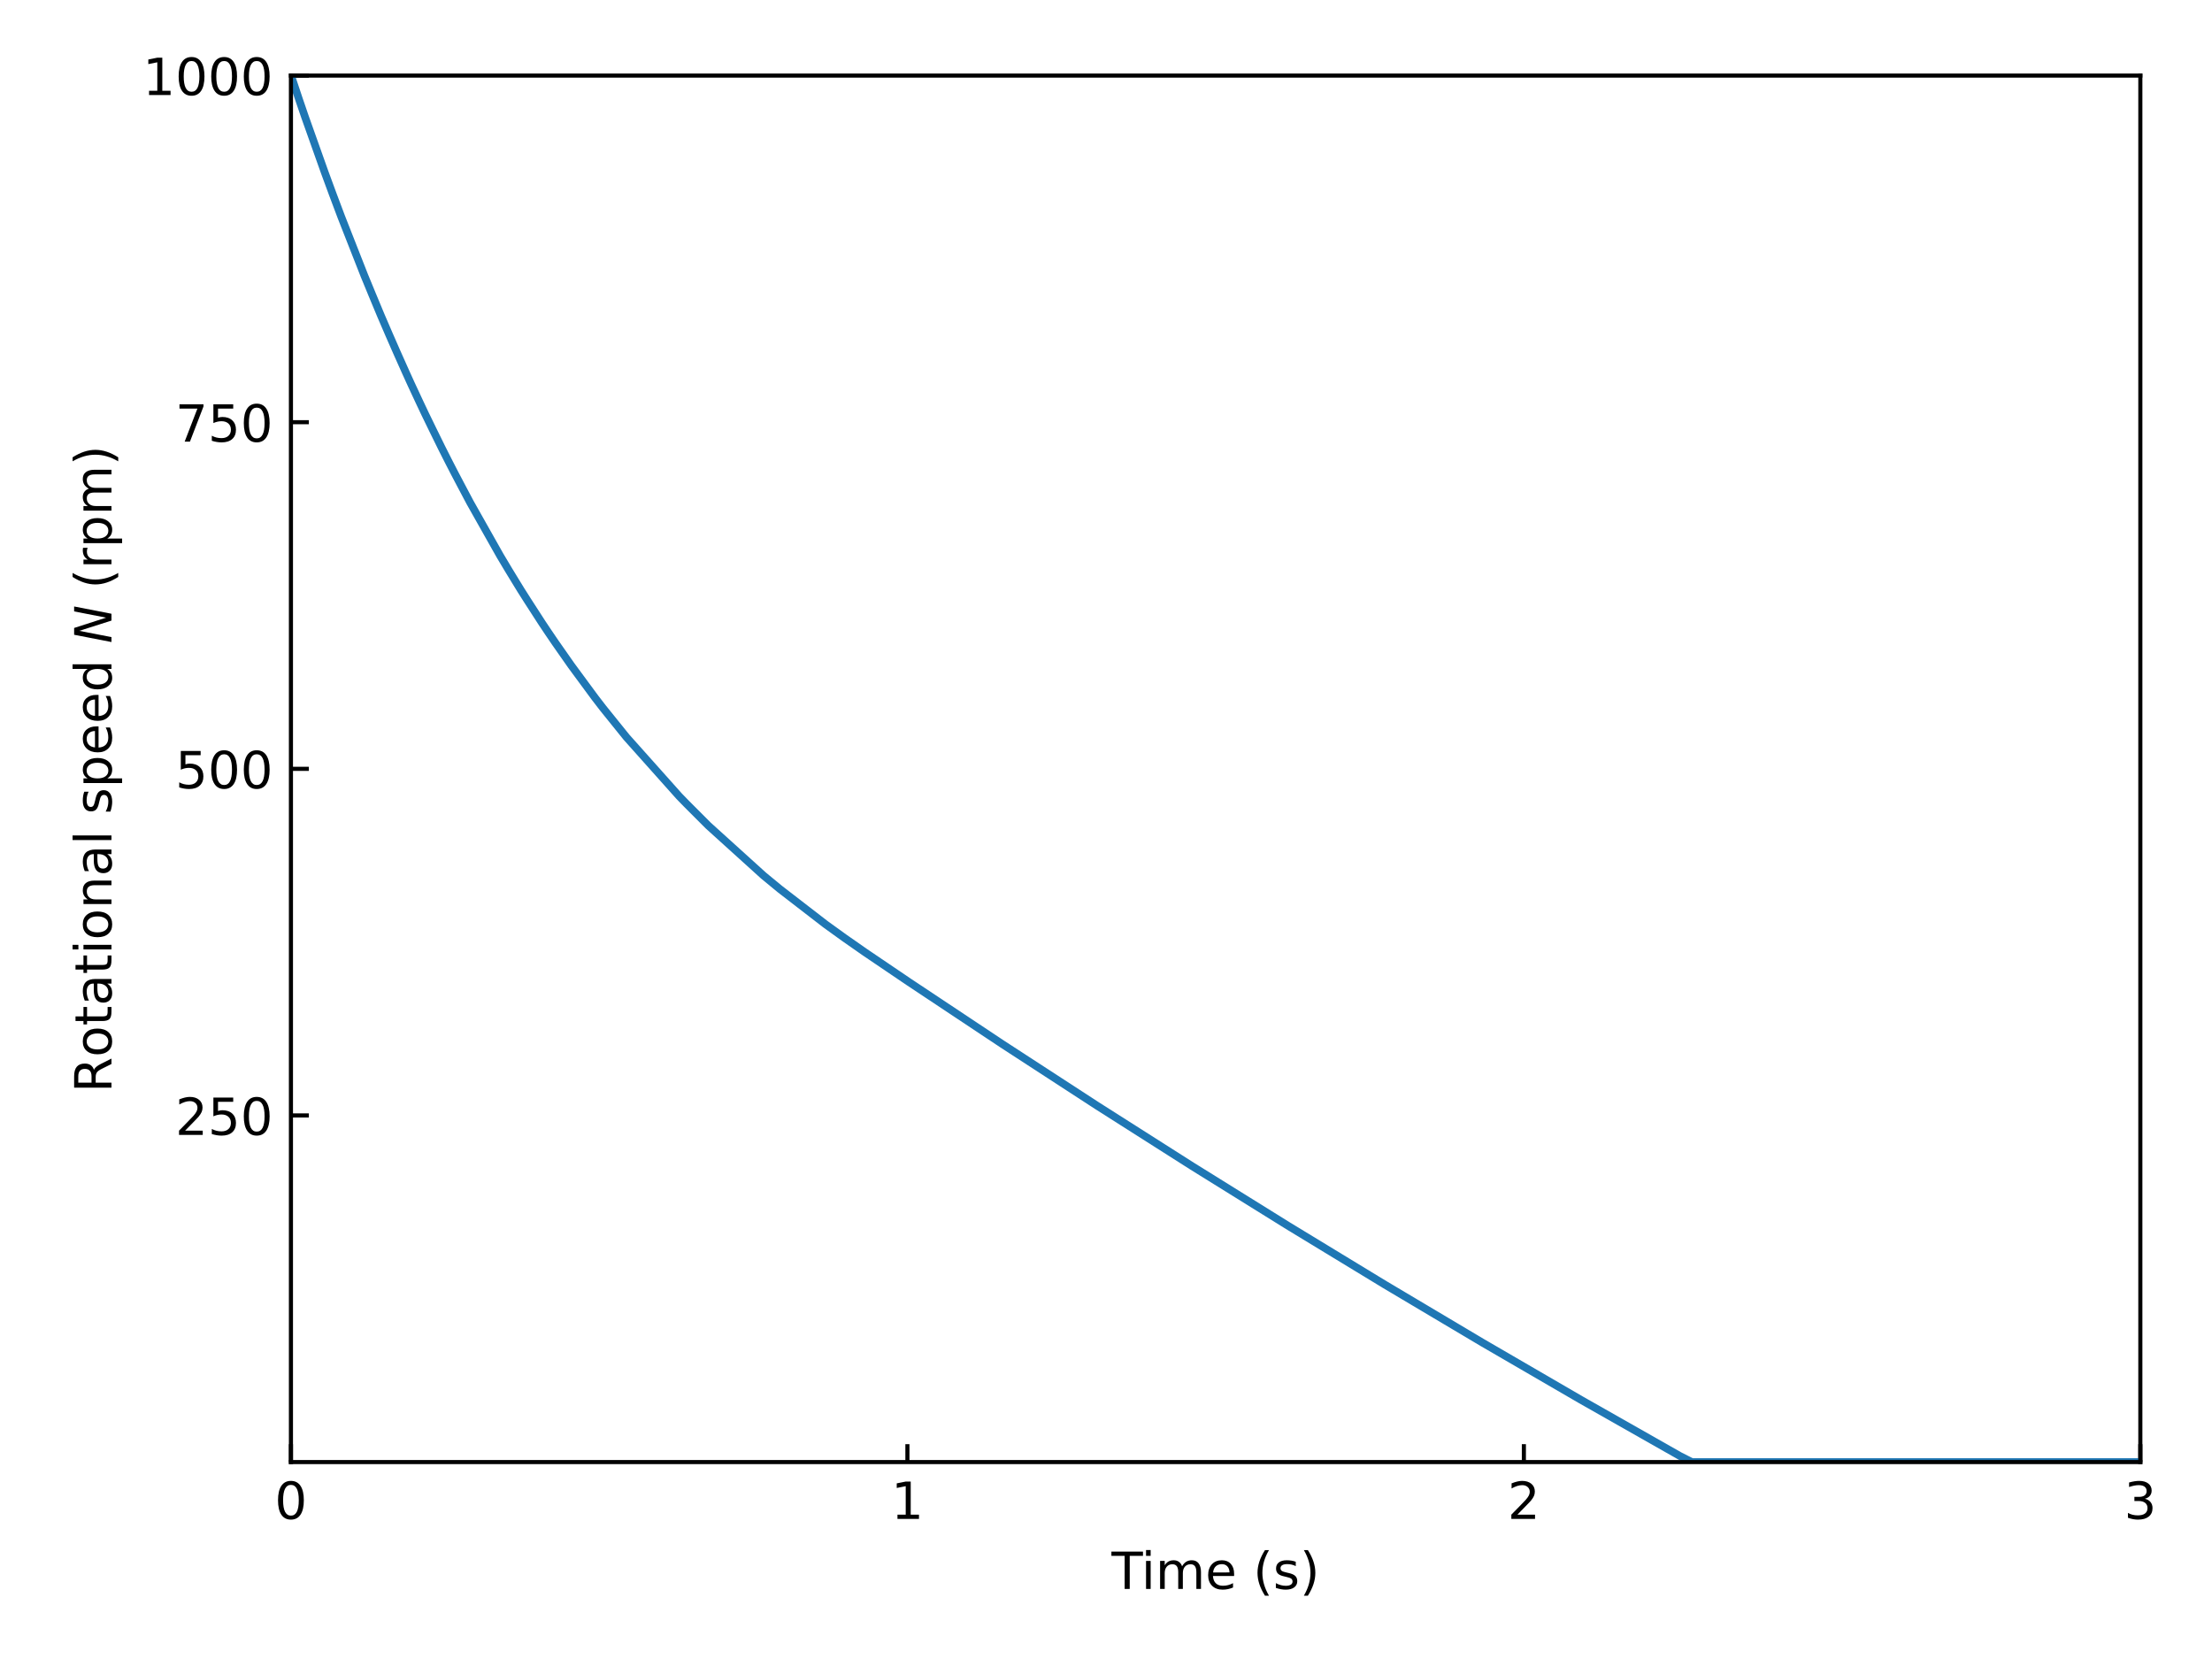
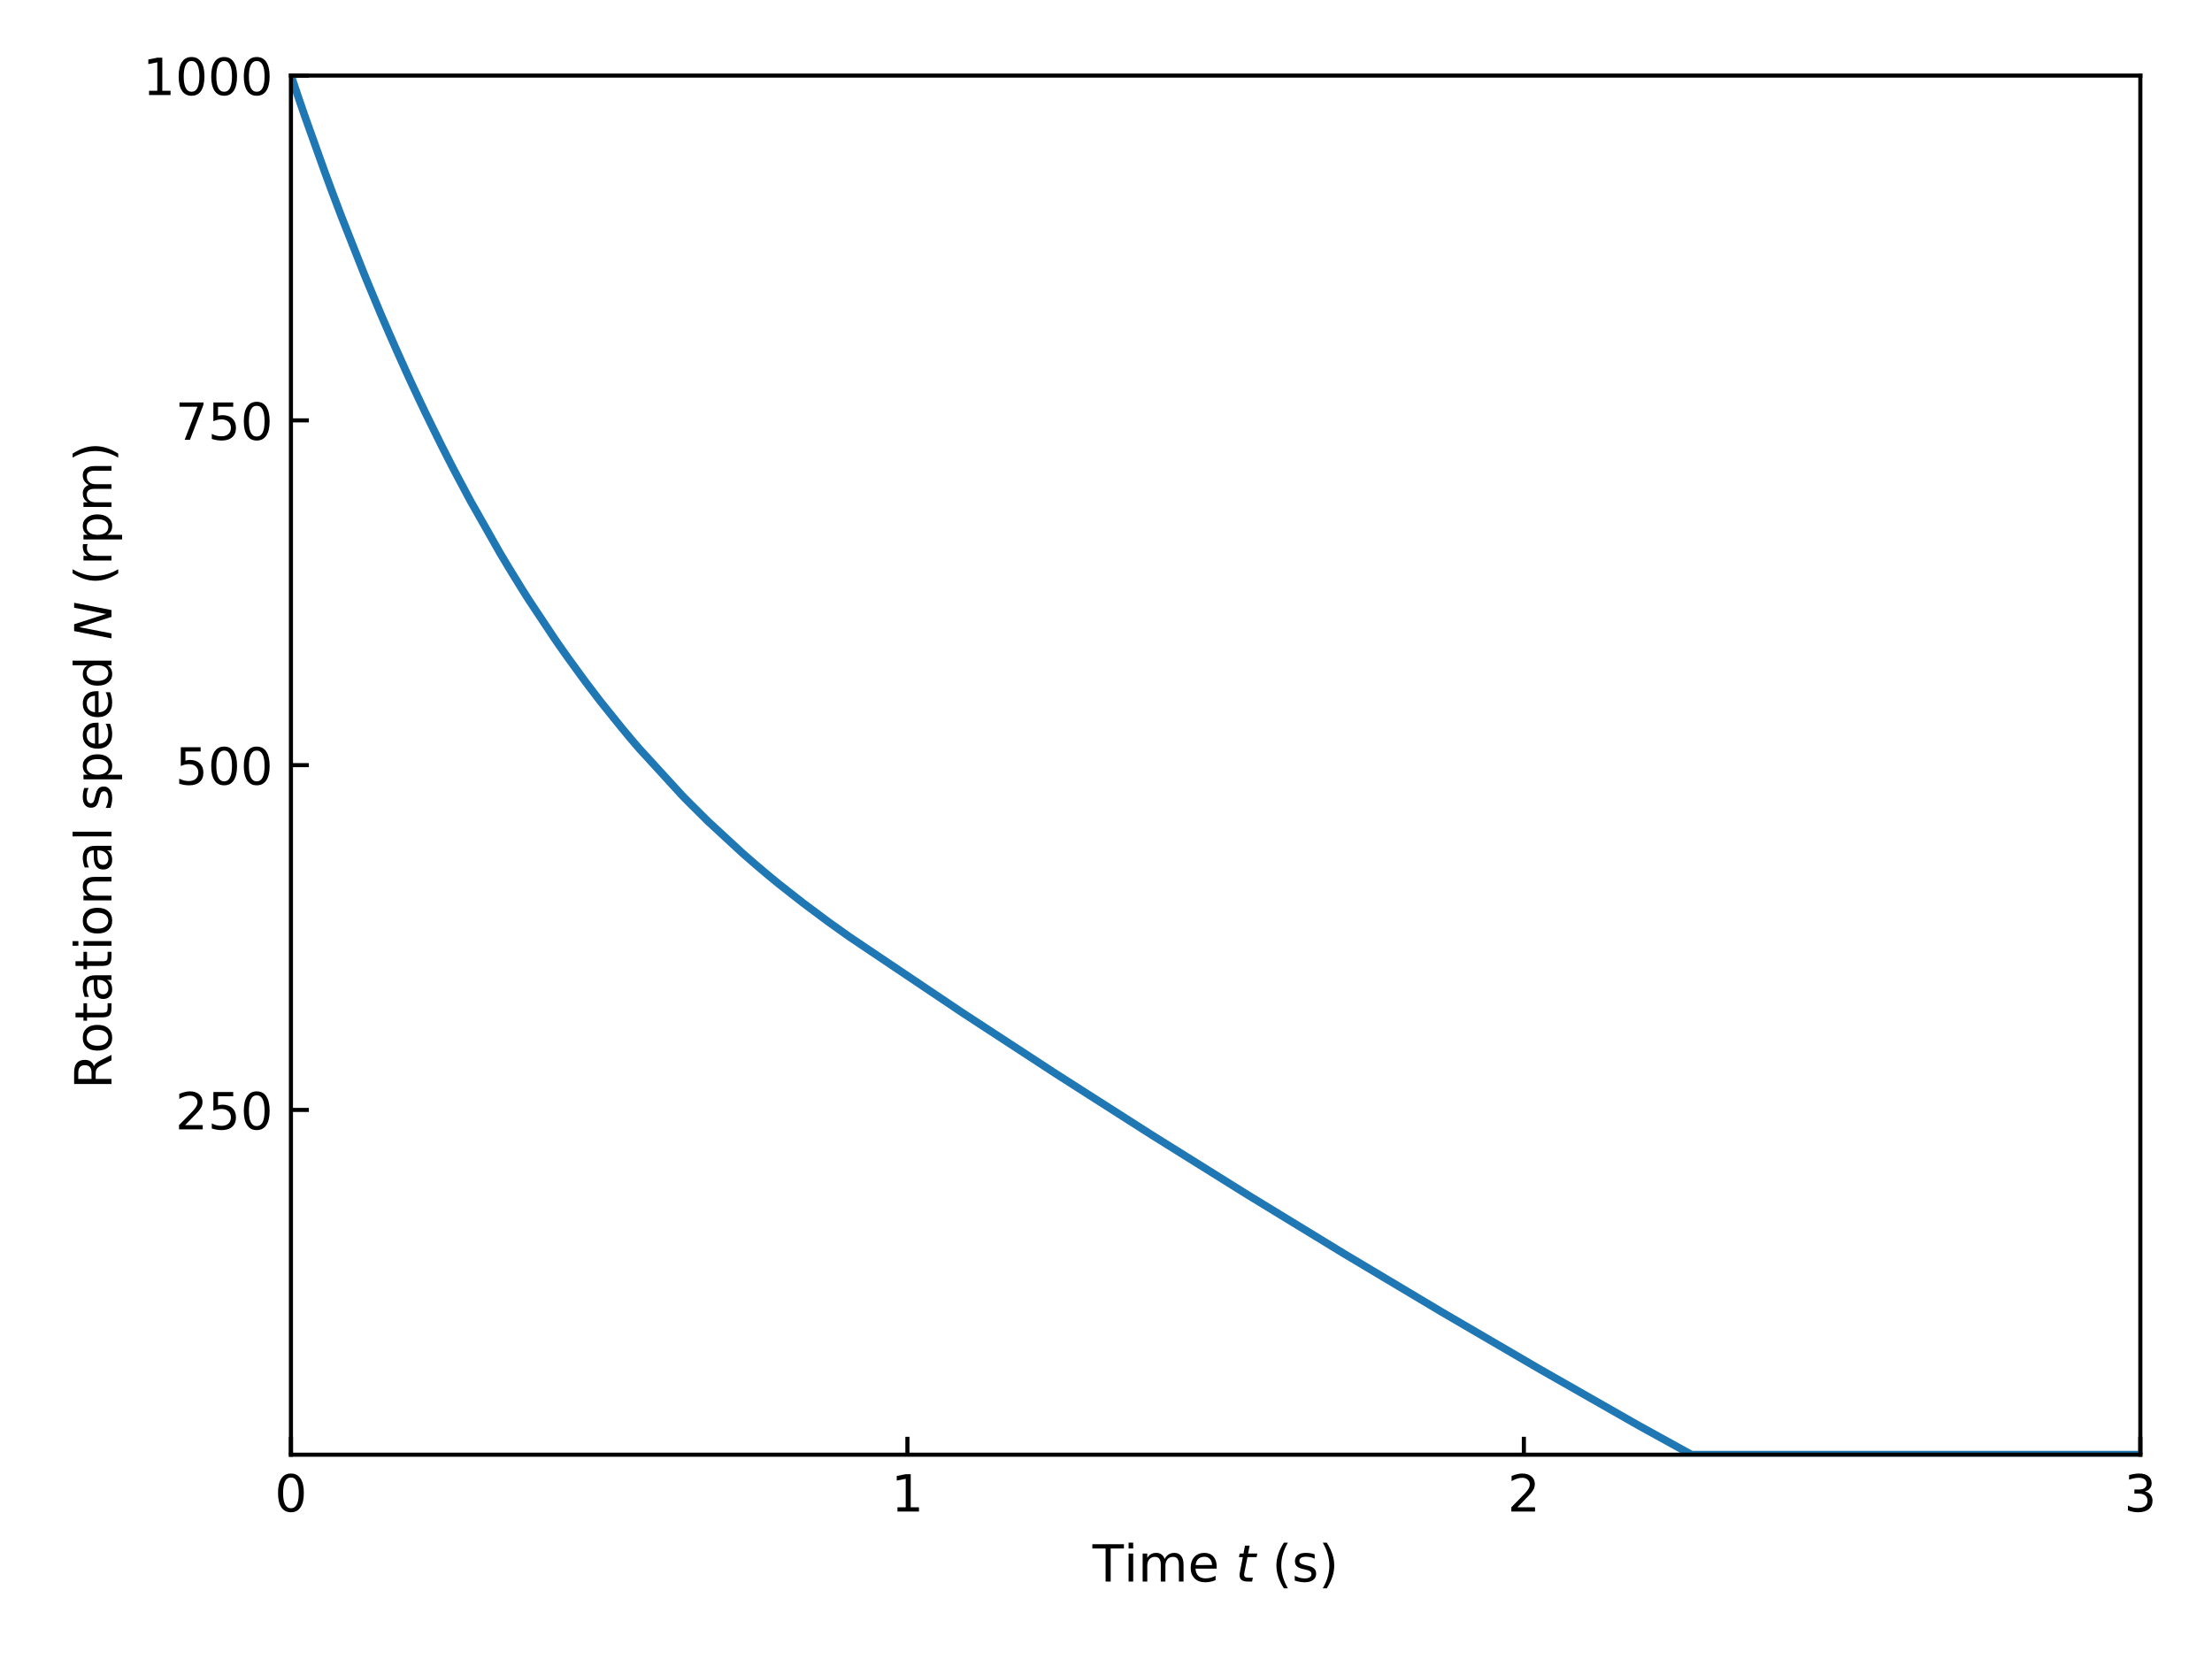
<svg xmlns="http://www.w3.org/2000/svg" xmlns:xlink="http://www.w3.org/1999/xlink" width="432pt" height="324pt" viewBox="0 0 432 324" version="1.1">
  <defs>
    <style type="text/css">*{stroke-linejoin: round; stroke-linecap: butt}</style>
  </defs>
  <g id="figure_1">
    <g id="patch_1">
      <path d="M 0 324  L 432 324  L 432 0  L 0 0  z " style="fill: #ffffff" />
    </g>
    <g id="axes_1">
      <g id="patch_2">
-         <path d="M 56.82 285.54  L 418.005 285.54  L 418.005 14.76  L 56.82 14.76  z " style="fill: #ffffff" />
+         <path d="M 56.82 284.1  L 418.005 284.1  L 418.005 14.76  L 56.82 14.76  z " style="fill: #ffffff" />
      </g>
      <g id="matplotlib.axis_1">
        <g id="xtick_1">
          <g id="line2d_1">
            <defs>
-               <path id="m04397a3749" d="M 0 0  L 0 -3.5  " style="stroke: #000000; stroke-width: 0.8" />
-             </defs>
-             <g>
-               <use xlink:href="#m04397a3749" x="56.82" y="285.54" style="stroke: #000000; stroke-width: 0.8" />
+               <path id="m5efa56393a" d="M 0 0  L 0 -3.5  " style="stroke: #000000; stroke-width: 0.8" />
+             </defs>
+             <g>
+               <use xlink:href="#m5efa56393a" x="56.82" y="284.1" style="stroke: #000000; stroke-width: 0.8" />
            </g>
          </g>
          <g id="text_1">
-             <g transform="translate(53.63875 296.6384) scale(0.1 -0.1)">
+             <g transform="translate(53.63875 295.1984) scale(0.1 -0.1)">
              <defs>
                <path id="DejaVuSans-30" d="M 2034 4250  Q 1547 4250 1301 3770  Q 1056 3291 1056 2328  Q 1056 1369 1301 889  Q 1547 409 2034 409  Q 2525 409 2770 889  Q 3016 1369 3016 2328  Q 3016 3291 2770 3770  Q 2525 4250 2034 4250  z M 2034 4750  Q 2819 4750 3233 4129  Q 3647 3509 3647 2328  Q 3647 1150 3233 529  Q 2819 -91 2034 -91  Q 1250 -91 836 529  Q 422 1150 422 2328  Q 422 3509 836 4129  Q 1250 4750 2034 4750  z " transform="scale(0.015625)" />
              </defs>
              <use xlink:href="#DejaVuSans-30" />
            </g>
          </g>
        </g>
        <g id="xtick_2">
          <g id="line2d_2">
            <g>
-               <use xlink:href="#m04397a3749" x="177.215" y="285.54" style="stroke: #000000; stroke-width: 0.8" />
+               <use xlink:href="#m5efa56393a" x="177.215" y="284.1" style="stroke: #000000; stroke-width: 0.8" />
            </g>
          </g>
          <g id="text_2">
-             <g transform="translate(174.0337 296.6384) scale(0.1 -0.1)">
+             <g transform="translate(174.0337 295.1984) scale(0.1 -0.1)">
              <defs>
                <path id="DejaVuSans-31" d="M 794 531  L 1825 531  L 1825 4091  L 703 3866  L 703 4441  L 1819 4666  L 2450 4666  L 2450 531  L 3481 531  L 3481 0  L 794 0  L 794 531  z " transform="scale(0.015625)" />
              </defs>
              <use xlink:href="#DejaVuSans-31" />
            </g>
          </g>
        </g>
        <g id="xtick_3">
          <g id="line2d_3">
            <g>
-               <use xlink:href="#m04397a3749" x="297.61" y="285.54" style="stroke: #000000; stroke-width: 0.8" />
+               <use xlink:href="#m5efa56393a" x="297.61" y="284.1" style="stroke: #000000; stroke-width: 0.8" />
            </g>
          </g>
          <g id="text_3">
-             <g transform="translate(294.4287 296.6384) scale(0.1 -0.1)">
+             <g transform="translate(294.4287 295.1984) scale(0.1 -0.1)">
              <defs>
                <path id="DejaVuSans-32" d="M 1228 531  L 3431 531  L 3431 0  L 469 0  L 469 531  Q 828 903 1448 1529  Q 2069 2156 2228 2338  Q 2531 2678 2651 2914  Q 2772 3150 2772 3378  Q 2772 3750 2511 3984  Q 2250 4219 1831 4219  Q 1534 4219 1204 4116  Q 875 4013 500 3803  L 500 4441  Q 881 4594 1212 4672  Q 1544 4750 1819 4750  Q 2544 4750 2975 4387  Q 3406 4025 3406 3419  Q 3406 3131 3298 2873  Q 3191 2616 2906 2266  Q 2828 2175 2409 1742  Q 1991 1309 1228 531  z " transform="scale(0.015625)" />
              </defs>
              <use xlink:href="#DejaVuSans-32" />
            </g>
          </g>
        </g>
        <g id="xtick_4">
          <g id="line2d_4">
            <g>
-               <use xlink:href="#m04397a3749" x="418.005" y="285.54" style="stroke: #000000; stroke-width: 0.8" />
+               <use xlink:href="#m5efa56393a" x="418.005" y="284.1" style="stroke: #000000; stroke-width: 0.8" />
            </g>
          </g>
          <g id="text_4">
-             <g transform="translate(414.8238 296.6384) scale(0.1 -0.1)">
+             <g transform="translate(414.8238 295.1984) scale(0.1 -0.1)">
              <defs>
                <path id="DejaVuSans-33" d="M 2597 2516  Q 3050 2419 3304 2112  Q 3559 1806 3559 1356  Q 3559 666 3084 287  Q 2609 -91 1734 -91  Q 1441 -91 1130 -33  Q 819 25 488 141  L 488 750  Q 750 597 1062 519  Q 1375 441 1716 441  Q 2309 441 2620 675  Q 2931 909 2931 1356  Q 2931 1769 2642 2001  Q 2353 2234 1838 2234  L 1294 2234  L 1294 2753  L 1863 2753  Q 2328 2753 2575 2939  Q 2822 3125 2822 3475  Q 2822 3834 2567 4026  Q 2313 4219 1838 4219  Q 1578 4219 1281 4162  Q 984 4106 628 3988  L 628 4550  Q 988 4650 1302 4700  Q 1616 4750 1894 4750  Q 2613 4750 3031 4423  Q 3450 4097 3450 3541  Q 3450 3153 3228 2886  Q 3006 2619 2597 2516  z " transform="scale(0.015625)" />
              </defs>
              <use xlink:href="#DejaVuSans-33" />
            </g>
          </g>
        </g>
        <g id="text_5">
-           <g transform="translate(217.0836 310.3166) scale(0.1 -0.1)">
+           <g transform="translate(213.3625 308.8766) scale(0.1 -0.1)">
            <defs>
              <path id="DejaVuSans-54" d="M -19 4666  L 3928 4666  L 3928 4134  L 2272 4134  L 2272 0  L 1638 0  L 1638 4134  L -19 4134  L -19 4666  z " transform="scale(0.015625)" />
              <path id="DejaVuSans-69" d="M 603 3500  L 1178 3500  L 1178 0  L 603 0  L 603 3500  z M 603 4863  L 1178 4863  L 1178 4134  L 603 4134  L 603 4863  z " transform="scale(0.015625)" />
              <path id="DejaVuSans-6d" d="M 3328 2828  Q 3544 3216 3844 3400  Q 4144 3584 4550 3584  Q 5097 3584 5394 3201  Q 5691 2819 5691 2113  L 5691 0  L 5113 0  L 5113 2094  Q 5113 2597 4934 2840  Q 4756 3084 4391 3084  Q 3944 3084 3684 2787  Q 3425 2491 3425 1978  L 3425 0  L 2847 0  L 2847 2094  Q 2847 2600 2669 2842  Q 2491 3084 2119 3084  Q 1678 3084 1418 2786  Q 1159 2488 1159 1978  L 1159 0  L 581 0  L 581 3500  L 1159 3500  L 1159 2956  Q 1356 3278 1631 3431  Q 1906 3584 2284 3584  Q 2666 3584 2933 3390  Q 3200 3197 3328 2828  z " transform="scale(0.015625)" />
              <path id="DejaVuSans-65" d="M 3597 1894  L 3597 1613  L 953 1613  Q 991 1019 1311 708  Q 1631 397 2203 397  Q 2534 397 2845 478  Q 3156 559 3463 722  L 3463 178  Q 3153 47 2828 -22  Q 2503 -91 2169 -91  Q 1331 -91 842 396  Q 353 884 353 1716  Q 353 2575 817 3079  Q 1281 3584 2069 3584  Q 2775 3584 3186 3129  Q 3597 2675 3597 1894  z M 3022 2063  Q 3016 2534 2758 2815  Q 2500 3097 2075 3097  Q 1594 3097 1305 2825  Q 1016 2553 972 2059  L 3022 2063  z " transform="scale(0.015625)" />
              <path id="DejaVuSans-20" transform="scale(0.015625)" />
+               <path id="DejaVuSans-Oblique-74" d="M 2706 3500  L 2619 3053  L 1472 3053  L 1100 1153  Q 1081 1047 1072 975  Q 1063 903 1063 863  Q 1063 663 1183 572  Q 1303 481 1569 481  L 2150 481  L 2053 0  L 1503 0  Q 991 0 739 200  Q 488 400 488 806  Q 488 878 497 964  Q 506 1050 525 1153  L 897 3053  L 409 3053  L 500 3500  L 978 3500  L 1172 4494  L 1747 4494  L 1556 3500  L 2706 3500  z " transform="scale(0.015625)" />
              <path id="DejaVuSans-28" d="M 1984 4856  Q 1566 4138 1362 3434  Q 1159 2731 1159 2009  Q 1159 1288 1364 580  Q 1569 -128 1984 -844  L 1484 -844  Q 1016 -109 783 600  Q 550 1309 550 2009  Q 550 2706 781 3412  Q 1013 4119 1484 4856  L 1984 4856  z " transform="scale(0.015625)" />
              <path id="DejaVuSans-73" d="M 2834 3397  L 2834 2853  Q 2591 2978 2328 3040  Q 2066 3103 1784 3103  Q 1356 3103 1142 2972  Q 928 2841 928 2578  Q 928 2378 1081 2264  Q 1234 2150 1697 2047  L 1894 2003  Q 2506 1872 2764 1633  Q 3022 1394 3022 966  Q 3022 478 2636 193  Q 2250 -91 1575 -91  Q 1294 -91 989 -36  Q 684 19 347 128  L 347 722  Q 666 556 975 473  Q 1284 391 1588 391  Q 1994 391 2212 530  Q 2431 669 2431 922  Q 2431 1156 2273 1281  Q 2116 1406 1581 1522  L 1381 1569  Q 847 1681 609 1914  Q 372 2147 372 2553  Q 372 3047 722 3315  Q 1072 3584 1716 3584  Q 2034 3584 2315 3537  Q 2597 3491 2834 3397  z " transform="scale(0.015625)" />
              <path id="DejaVuSans-29" d="M 513 4856  L 1013 4856  Q 1481 4119 1714 3412  Q 1947 2706 1947 2009  Q 1947 1309 1714 600  Q 1481 -109 1013 -844  L 513 -844  Q 928 -128 1133 580  Q 1338 1288 1338 2009  Q 1338 2731 1133 3434  Q 928 4138 513 4856  z " transform="scale(0.015625)" />
            </defs>
-             <use xlink:href="#DejaVuSans-54" />
-             <use xlink:href="#DejaVuSans-69" x="57.959" />
-             <use xlink:href="#DejaVuSans-6d" x="85.742" />
-             <use xlink:href="#DejaVuSans-65" x="183.154" />
-             <use xlink:href="#DejaVuSans-20" x="244.678" />
-             <use xlink:href="#DejaVuSans-28" x="276.465" />
-             <use xlink:href="#DejaVuSans-73" x="315.479" />
-             <use xlink:href="#DejaVuSans-29" x="367.578" />
+             <use xlink:href="#DejaVuSans-54" transform="translate(0 0.015625)" />
+             <use xlink:href="#DejaVuSans-69" transform="translate(61.08398 0.015625)" />
+             <use xlink:href="#DejaVuSans-6d" transform="translate(88.86719 0.015625)" />
+             <use xlink:href="#DejaVuSans-65" transform="translate(186.2793 0.015625)" />
+             <use xlink:href="#DejaVuSans-20" transform="translate(247.8027 0.015625)" />
+             <use xlink:href="#DejaVuSans-Oblique-74" transform="translate(279.5898 0.015625)" />
+             <use xlink:href="#DejaVuSans-20" transform="translate(318.7988 0.015625)" />
+             <use xlink:href="#DejaVuSans-28" transform="translate(350.5859 0.015625)" />
+             <use xlink:href="#DejaVuSans-73" transform="translate(389.5996 0.015625)" />
+             <use xlink:href="#DejaVuSans-29" transform="translate(441.6992 0.015625)" />
          </g>
        </g>
      </g>
      <g id="matplotlib.axis_2">
        <g id="ytick_1">
          <g id="line2d_5">
            <defs>
-               <path id="mbb9d1e7bec" d="M 0 0  L 3.5 0  " style="stroke: #000000; stroke-width: 0.8" />
-             </defs>
-             <g>
-               <use xlink:href="#mbb9d1e7bec" x="56.82" y="217.845" style="stroke: #000000; stroke-width: 0.8" />
+               <path id="md4f0dc8fe3" d="M 0 0  L 3.5 0  " style="stroke: #000000; stroke-width: 0.8" />
+             </defs>
+             <g>
+               <use xlink:href="#md4f0dc8fe3" x="56.82" y="216.765" style="stroke: #000000; stroke-width: 0.8" />
            </g>
          </g>
          <g id="text_6">
-             <g transform="translate(34.2325 221.6442) scale(0.1 -0.1)">
+             <g transform="translate(34.2325 220.5642) scale(0.1 -0.1)">
              <defs>
                <path id="DejaVuSans-35" d="M 691 4666  L 3169 4666  L 3169 4134  L 1269 4134  L 1269 2991  Q 1406 3038 1543 3061  Q 1681 3084 1819 3084  Q 2600 3084 3056 2656  Q 3513 2228 3513 1497  Q 3513 744 3044 326  Q 2575 -91 1722 -91  Q 1428 -91 1123 -41  Q 819 9 494 109  L 494 744  Q 775 591 1075 516  Q 1375 441 1709 441  Q 2250 441 2565 725  Q 2881 1009 2881 1497  Q 2881 1984 2565 2268  Q 2250 2553 1709 2553  Q 1456 2553 1204 2497  Q 953 2441 691 2322  L 691 4666  z " transform="scale(0.015625)" />
              </defs>
              <use xlink:href="#DejaVuSans-32" />
              <use xlink:href="#DejaVuSans-35" x="63.623" />
              <use xlink:href="#DejaVuSans-30" x="127.246" />
            </g>
          </g>
        </g>
        <g id="ytick_2">
          <g id="line2d_6">
            <g>
-               <use xlink:href="#mbb9d1e7bec" x="56.82" y="150.15" style="stroke: #000000; stroke-width: 0.8" />
+               <use xlink:href="#md4f0dc8fe3" x="56.82" y="149.43" style="stroke: #000000; stroke-width: 0.8" />
            </g>
          </g>
          <g id="text_7">
-             <g transform="translate(34.2325 153.9492) scale(0.1 -0.1)">
+             <g transform="translate(34.2325 153.2292) scale(0.1 -0.1)">
              <use xlink:href="#DejaVuSans-35" />
              <use xlink:href="#DejaVuSans-30" x="63.623" />
              <use xlink:href="#DejaVuSans-30" x="127.246" />
            </g>
          </g>
        </g>
        <g id="ytick_3">
          <g id="line2d_7">
            <g>
-               <use xlink:href="#mbb9d1e7bec" x="56.82" y="82.455" style="stroke: #000000; stroke-width: 0.8" />
+               <use xlink:href="#md4f0dc8fe3" x="56.82" y="82.095" style="stroke: #000000; stroke-width: 0.8" />
            </g>
          </g>
          <g id="text_8">
-             <g transform="translate(34.2325 86.25422) scale(0.1 -0.1)">
+             <g transform="translate(34.2325 85.89422) scale(0.1 -0.1)">
              <defs>
                <path id="DejaVuSans-37" d="M 525 4666  L 3525 4666  L 3525 4397  L 1831 0  L 1172 0  L 2766 4134  L 525 4134  L 525 4666  z " transform="scale(0.015625)" />
              </defs>
              <use xlink:href="#DejaVuSans-37" />
              <use xlink:href="#DejaVuSans-35" x="63.623" />
              <use xlink:href="#DejaVuSans-30" x="127.246" />
            </g>
          </g>
        </g>
        <g id="ytick_4">
          <g id="line2d_8">
            <g>
-               <use xlink:href="#mbb9d1e7bec" x="56.82" y="14.76" style="stroke: #000000; stroke-width: 0.8" />
+               <use xlink:href="#md4f0dc8fe3" x="56.82" y="14.76" style="stroke: #000000; stroke-width: 0.8" />
            </g>
          </g>
          <g id="text_9">
            <g transform="translate(27.87 18.55922) scale(0.1 -0.1)">
              <use xlink:href="#DejaVuSans-31" />
              <use xlink:href="#DejaVuSans-30" x="63.623" />
              <use xlink:href="#DejaVuSans-30" x="127.246" />
              <use xlink:href="#DejaVuSans-30" x="190.869" />
            </g>
          </g>
        </g>
        <g id="text_10">
-           <g transform="translate(21.77 213.4) rotate(-90) scale(0.1 -0.1)">
+           <g transform="translate(21.77 212.68) rotate(-90) scale(0.1 -0.1)">
            <defs>
              <path id="DejaVuSans-52" d="M 2841 2188  Q 3044 2119 3236 1894  Q 3428 1669 3622 1275  L 4263 0  L 3584 0  L 2988 1197  Q 2756 1666 2539 1819  Q 2322 1972 1947 1972  L 1259 1972  L 1259 0  L 628 0  L 628 4666  L 2053 4666  Q 2853 4666 3247 4331  Q 3641 3997 3641 3322  Q 3641 2881 3436 2590  Q 3231 2300 2841 2188  z M 1259 4147  L 1259 2491  L 2053 2491  Q 2509 2491 2742 2702  Q 2975 2913 2975 3322  Q 2975 3731 2742 3939  Q 2509 4147 2053 4147  L 1259 4147  z " transform="scale(0.015625)" />
              <path id="DejaVuSans-6f" d="M 1959 3097  Q 1497 3097 1228 2736  Q 959 2375 959 1747  Q 959 1119 1226 758  Q 1494 397 1959 397  Q 2419 397 2687 759  Q 2956 1122 2956 1747  Q 2956 2369 2687 2733  Q 2419 3097 1959 3097  z M 1959 3584  Q 2709 3584 3137 3096  Q 3566 2609 3566 1747  Q 3566 888 3137 398  Q 2709 -91 1959 -91  Q 1206 -91 779 398  Q 353 888 353 1747  Q 353 2609 779 3096  Q 1206 3584 1959 3584  z " transform="scale(0.015625)" />
              <path id="DejaVuSans-74" d="M 1172 4494  L 1172 3500  L 2356 3500  L 2356 3053  L 1172 3053  L 1172 1153  Q 1172 725 1289 603  Q 1406 481 1766 481  L 2356 481  L 2356 0  L 1766 0  Q 1100 0 847 248  Q 594 497 594 1153  L 594 3053  L 172 3053  L 172 3500  L 594 3500  L 594 4494  L 1172 4494  z " transform="scale(0.015625)" />
              <path id="DejaVuSans-61" d="M 2194 1759  Q 1497 1759 1228 1600  Q 959 1441 959 1056  Q 959 750 1161 570  Q 1363 391 1709 391  Q 2188 391 2477 730  Q 2766 1069 2766 1631  L 2766 1759  L 2194 1759  z M 3341 1997  L 3341 0  L 2766 0  L 2766 531  Q 2569 213 2275 61  Q 1981 -91 1556 -91  Q 1019 -91 701 211  Q 384 513 384 1019  Q 384 1609 779 1909  Q 1175 2209 1959 2209  L 2766 2209  L 2766 2266  Q 2766 2663 2505 2880  Q 2244 3097 1772 3097  Q 1472 3097 1187 3025  Q 903 2953 641 2809  L 641 3341  Q 956 3463 1253 3523  Q 1550 3584 1831 3584  Q 2591 3584 2966 3190  Q 3341 2797 3341 1997  z " transform="scale(0.015625)" />
              <path id="DejaVuSans-6e" d="M 3513 2113  L 3513 0  L 2938 0  L 2938 2094  Q 2938 2591 2744 2837  Q 2550 3084 2163 3084  Q 1697 3084 1428 2787  Q 1159 2491 1159 1978  L 1159 0  L 581 0  L 581 3500  L 1159 3500  L 1159 2956  Q 1366 3272 1645 3428  Q 1925 3584 2291 3584  Q 2894 3584 3203 3211  Q 3513 2838 3513 2113  z " transform="scale(0.015625)" />
              <path id="DejaVuSans-6c" d="M 603 4863  L 1178 4863  L 1178 0  L 603 0  L 603 4863  z " transform="scale(0.015625)" />
              <path id="DejaVuSans-70" d="M 1159 525  L 1159 -1331  L 581 -1331  L 581 3500  L 1159 3500  L 1159 2969  Q 1341 3281 1617 3432  Q 1894 3584 2278 3584  Q 2916 3584 3314 3078  Q 3713 2572 3713 1747  Q 3713 922 3314 415  Q 2916 -91 2278 -91  Q 1894 -91 1617 61  Q 1341 213 1159 525  z M 3116 1747  Q 3116 2381 2855 2742  Q 2594 3103 2138 3103  Q 1681 3103 1420 2742  Q 1159 2381 1159 1747  Q 1159 1113 1420 752  Q 1681 391 2138 391  Q 2594 391 2855 752  Q 3116 1113 3116 1747  z " transform="scale(0.015625)" />
              <path id="DejaVuSans-64" d="M 2906 2969  L 2906 4863  L 3481 4863  L 3481 0  L 2906 0  L 2906 525  Q 2725 213 2448 61  Q 2172 -91 1784 -91  Q 1150 -91 751 415  Q 353 922 353 1747  Q 353 2572 751 3078  Q 1150 3584 1784 3584  Q 2172 3584 2448 3432  Q 2725 3281 2906 2969  z M 947 1747  Q 947 1113 1208 752  Q 1469 391 1925 391  Q 2381 391 2643 752  Q 2906 1113 2906 1747  Q 2906 2381 2643 2742  Q 2381 3103 1925 3103  Q 1469 3103 1208 2742  Q 947 2381 947 1747  z " transform="scale(0.015625)" />
              <path id="DejaVuSans-Oblique-4e" d="M 1081 4666  L 1931 4666  L 3219 666  L 4000 4666  L 4616 4666  L 3706 0  L 2853 0  L 1569 4025  L 788 0  L 172 0  L 1081 4666  z " transform="scale(0.015625)" />
              <path id="DejaVuSans-72" d="M 2631 2963  Q 2534 3019 2420 3045  Q 2306 3072 2169 3072  Q 1681 3072 1420 2755  Q 1159 2438 1159 1844  L 1159 0  L 581 0  L 581 3500  L 1159 3500  L 1159 2956  Q 1341 3275 1631 3429  Q 1922 3584 2338 3584  Q 2397 3584 2469 3576  Q 2541 3569 2628 3553  L 2631 2963  z " transform="scale(0.015625)" />
            </defs>
            <use xlink:href="#DejaVuSans-52" transform="translate(0 0.015625)" />
            <use xlink:href="#DejaVuSans-6f" transform="translate(69.48242 0.015625)" />
            <use xlink:href="#DejaVuSans-74" transform="translate(130.6641 0.015625)" />
            <use xlink:href="#DejaVuSans-61" transform="translate(169.873 0.015625)" />
            <use xlink:href="#DejaVuSans-74" transform="translate(231.1523 0.015625)" />
            <use xlink:href="#DejaVuSans-69" transform="translate(270.3613 0.015625)" />
            <use xlink:href="#DejaVuSans-6f" transform="translate(298.1445 0.015625)" />
            <use xlink:href="#DejaVuSans-6e" transform="translate(359.3262 0.015625)" />
            <use xlink:href="#DejaVuSans-61" transform="translate(422.7051 0.015625)" />
            <use xlink:href="#DejaVuSans-6c" transform="translate(483.9844 0.015625)" />
            <use xlink:href="#DejaVuSans-20" transform="translate(511.7676 0.015625)" />
            <use xlink:href="#DejaVuSans-73" transform="translate(543.5547 0.015625)" />
            <use xlink:href="#DejaVuSans-70" transform="translate(595.6543 0.015625)" />
            <use xlink:href="#DejaVuSans-65" transform="translate(659.1309 0.015625)" />
            <use xlink:href="#DejaVuSans-65" transform="translate(720.6543 0.015625)" />
            <use xlink:href="#DejaVuSans-64" transform="translate(782.1777 0.015625)" />
            <use xlink:href="#DejaVuSans-20" transform="translate(845.6543 0.015625)" />
            <use xlink:href="#DejaVuSans-Oblique-4e" transform="translate(877.4414 0.015625)" />
            <use xlink:href="#DejaVuSans-20" transform="translate(952.2461 0.015625)" />
            <use xlink:href="#DejaVuSans-28" transform="translate(984.0332 0.015625)" />
            <use xlink:href="#DejaVuSans-72" transform="translate(1023.047 0.015625)" />
            <use xlink:href="#DejaVuSans-70" transform="translate(1064.16 0.015625)" />
            <use xlink:href="#DejaVuSans-6d" transform="translate(1127.637 0.015625)" />
            <use xlink:href="#DejaVuSans-29" transform="translate(1225.049 0.015625)" />
          </g>
        </g>
      </g>
      <g id="line2d_9">
-         <path d="M 56.82 14.762  L 56.952 15.078  L 58.409 19.443  L 59.565 22.819  L 63.418 33.662  L 64.959 37.848  L 66.656 42.362  L 71.171 53.854  L 72.736 57.653  L 74.386 61.617  L 76.011 65.39  L 77.492 68.773  L 79.286 72.792  L 80.285 74.994  L 81.983 78.635  L 83.018 80.825  L 84.439 83.749  L 86.245 87.427  L 87.653 90.212  L 88.713 92.274  L 89.893 94.519  L 91.819 98.157  L 97.682 108.552  L 99.331 111.313  L 100.572 113.351  L 101.739 115.253  L 103.04 117.303  L 105.881 121.704  L 107.037 123.434  L 108.494 125.577  L 111.576 129.978  L 116.223 136.283  L 117.788 138.314  L 122.351 143.974  L 132.645 155.507  L 134.041 156.943  L 138.315 161.224  L 149.127 171.009  L 152.329 173.646  L 161.202 180.494  L 164.875 183.145  L 168.932 185.979  L 177.468 191.759  L 195.768 203.922  L 214.212 215.914  L 232.801 227.734  L 251.535 239.383  L 270.425 250.867  L 289.471 262.186  L 308.674 273.34  L 328.046 284.334  L 330.418 285.54  L 418.005 285.54  L 418.005 285.54  " clip-path="url(#p6c8dd176d4)" style="fill: none; stroke: #1f77b4; stroke-width: 1.5; stroke-linecap: square" />
+         <path d="M 56.82 14.762  L 56.952 15.076  L 58.409 19.418  L 59.565 22.776  L 63.418 33.562  L 64.959 37.725  L 66.656 42.215  L 71.171 53.646  L 72.736 57.425  L 74.386 61.368  L 76.011 65.12  L 77.492 68.486  L 79.286 72.484  L 80.285 74.674  L 81.983 78.295  L 83.018 80.474  L 84.439 83.382  L 86.245 87.041  L 87.653 89.811  L 88.713 91.862  L 89.893 94.095  L 91.819 97.713  L 97.682 108.053  L 99.331 110.799  L 100.572 112.826  L 101.751 114.74  L 103.292 117.181  L 108.397 124.857  L 109.577 126.553  L 111.07 128.66  L 114.14 132.874  L 115.368 134.501  L 117.234 136.948  L 121.364 142.079  L 123.326 144.438  L 124.855 146.209  L 133.271 155.407  L 134.691 156.847  L 138.279 160.411  L 145.07 166.679  L 147.646 168.919  L 150.006 170.909  L 152.04 172.582  L 156.724 176.26  L 161.768 180.028  L 165.934 182.992  L 188.039 197.839  L 206.459 209.862  L 225.024 221.714  L 243.733 233.394  L 262.587 244.903  L 281.61 256.254  L 300.788 267.44  L 320.136 278.466  L 330.357 284.1  L 418.005 284.1  L 418.005 284.1  " clip-path="url(#pfe10015d3b)" style="fill: none; stroke: #1f77b4; stroke-width: 1.5; stroke-linecap: square" />
      </g>
      <g id="patch_3">
-         <path d="M 56.82 285.54  L 56.82 14.76  " style="fill: none; stroke: #000000; stroke-width: 0.8; stroke-linejoin: miter; stroke-linecap: square" />
+         <path d="M 56.82 284.1  L 56.82 14.76  " style="fill: none; stroke: #000000; stroke-width: 0.8; stroke-linejoin: miter; stroke-linecap: square" />
      </g>
      <g id="patch_4">
-         <path d="M 418.005 285.54  L 418.005 14.76  " style="fill: none; stroke: #000000; stroke-width: 0.8; stroke-linejoin: miter; stroke-linecap: square" />
+         <path d="M 418.005 284.1  L 418.005 14.76  " style="fill: none; stroke: #000000; stroke-width: 0.8; stroke-linejoin: miter; stroke-linecap: square" />
      </g>
      <g id="patch_5">
-         <path d="M 56.82 285.54  L 418.005 285.54  " style="fill: none; stroke: #000000; stroke-width: 0.8; stroke-linejoin: miter; stroke-linecap: square" />
+         <path d="M 56.82 284.1  L 418.005 284.1  " style="fill: none; stroke: #000000; stroke-width: 0.8; stroke-linejoin: miter; stroke-linecap: square" />
      </g>
      <g id="patch_6">
        <path d="M 56.82 14.76  L 418.005 14.76  " style="fill: none; stroke: #000000; stroke-width: 0.8; stroke-linejoin: miter; stroke-linecap: square" />
      </g>
    </g>
  </g>
  <defs>
-     <clipPath id="p6c8dd176d4">
-       <rect x="56.82" y="14.76" width="361.185" height="270.78" />
+     <clipPath id="pfe10015d3b">
+       <rect x="56.82" y="14.76" width="361.185" height="269.34" />
    </clipPath>
  </defs>
</svg>
